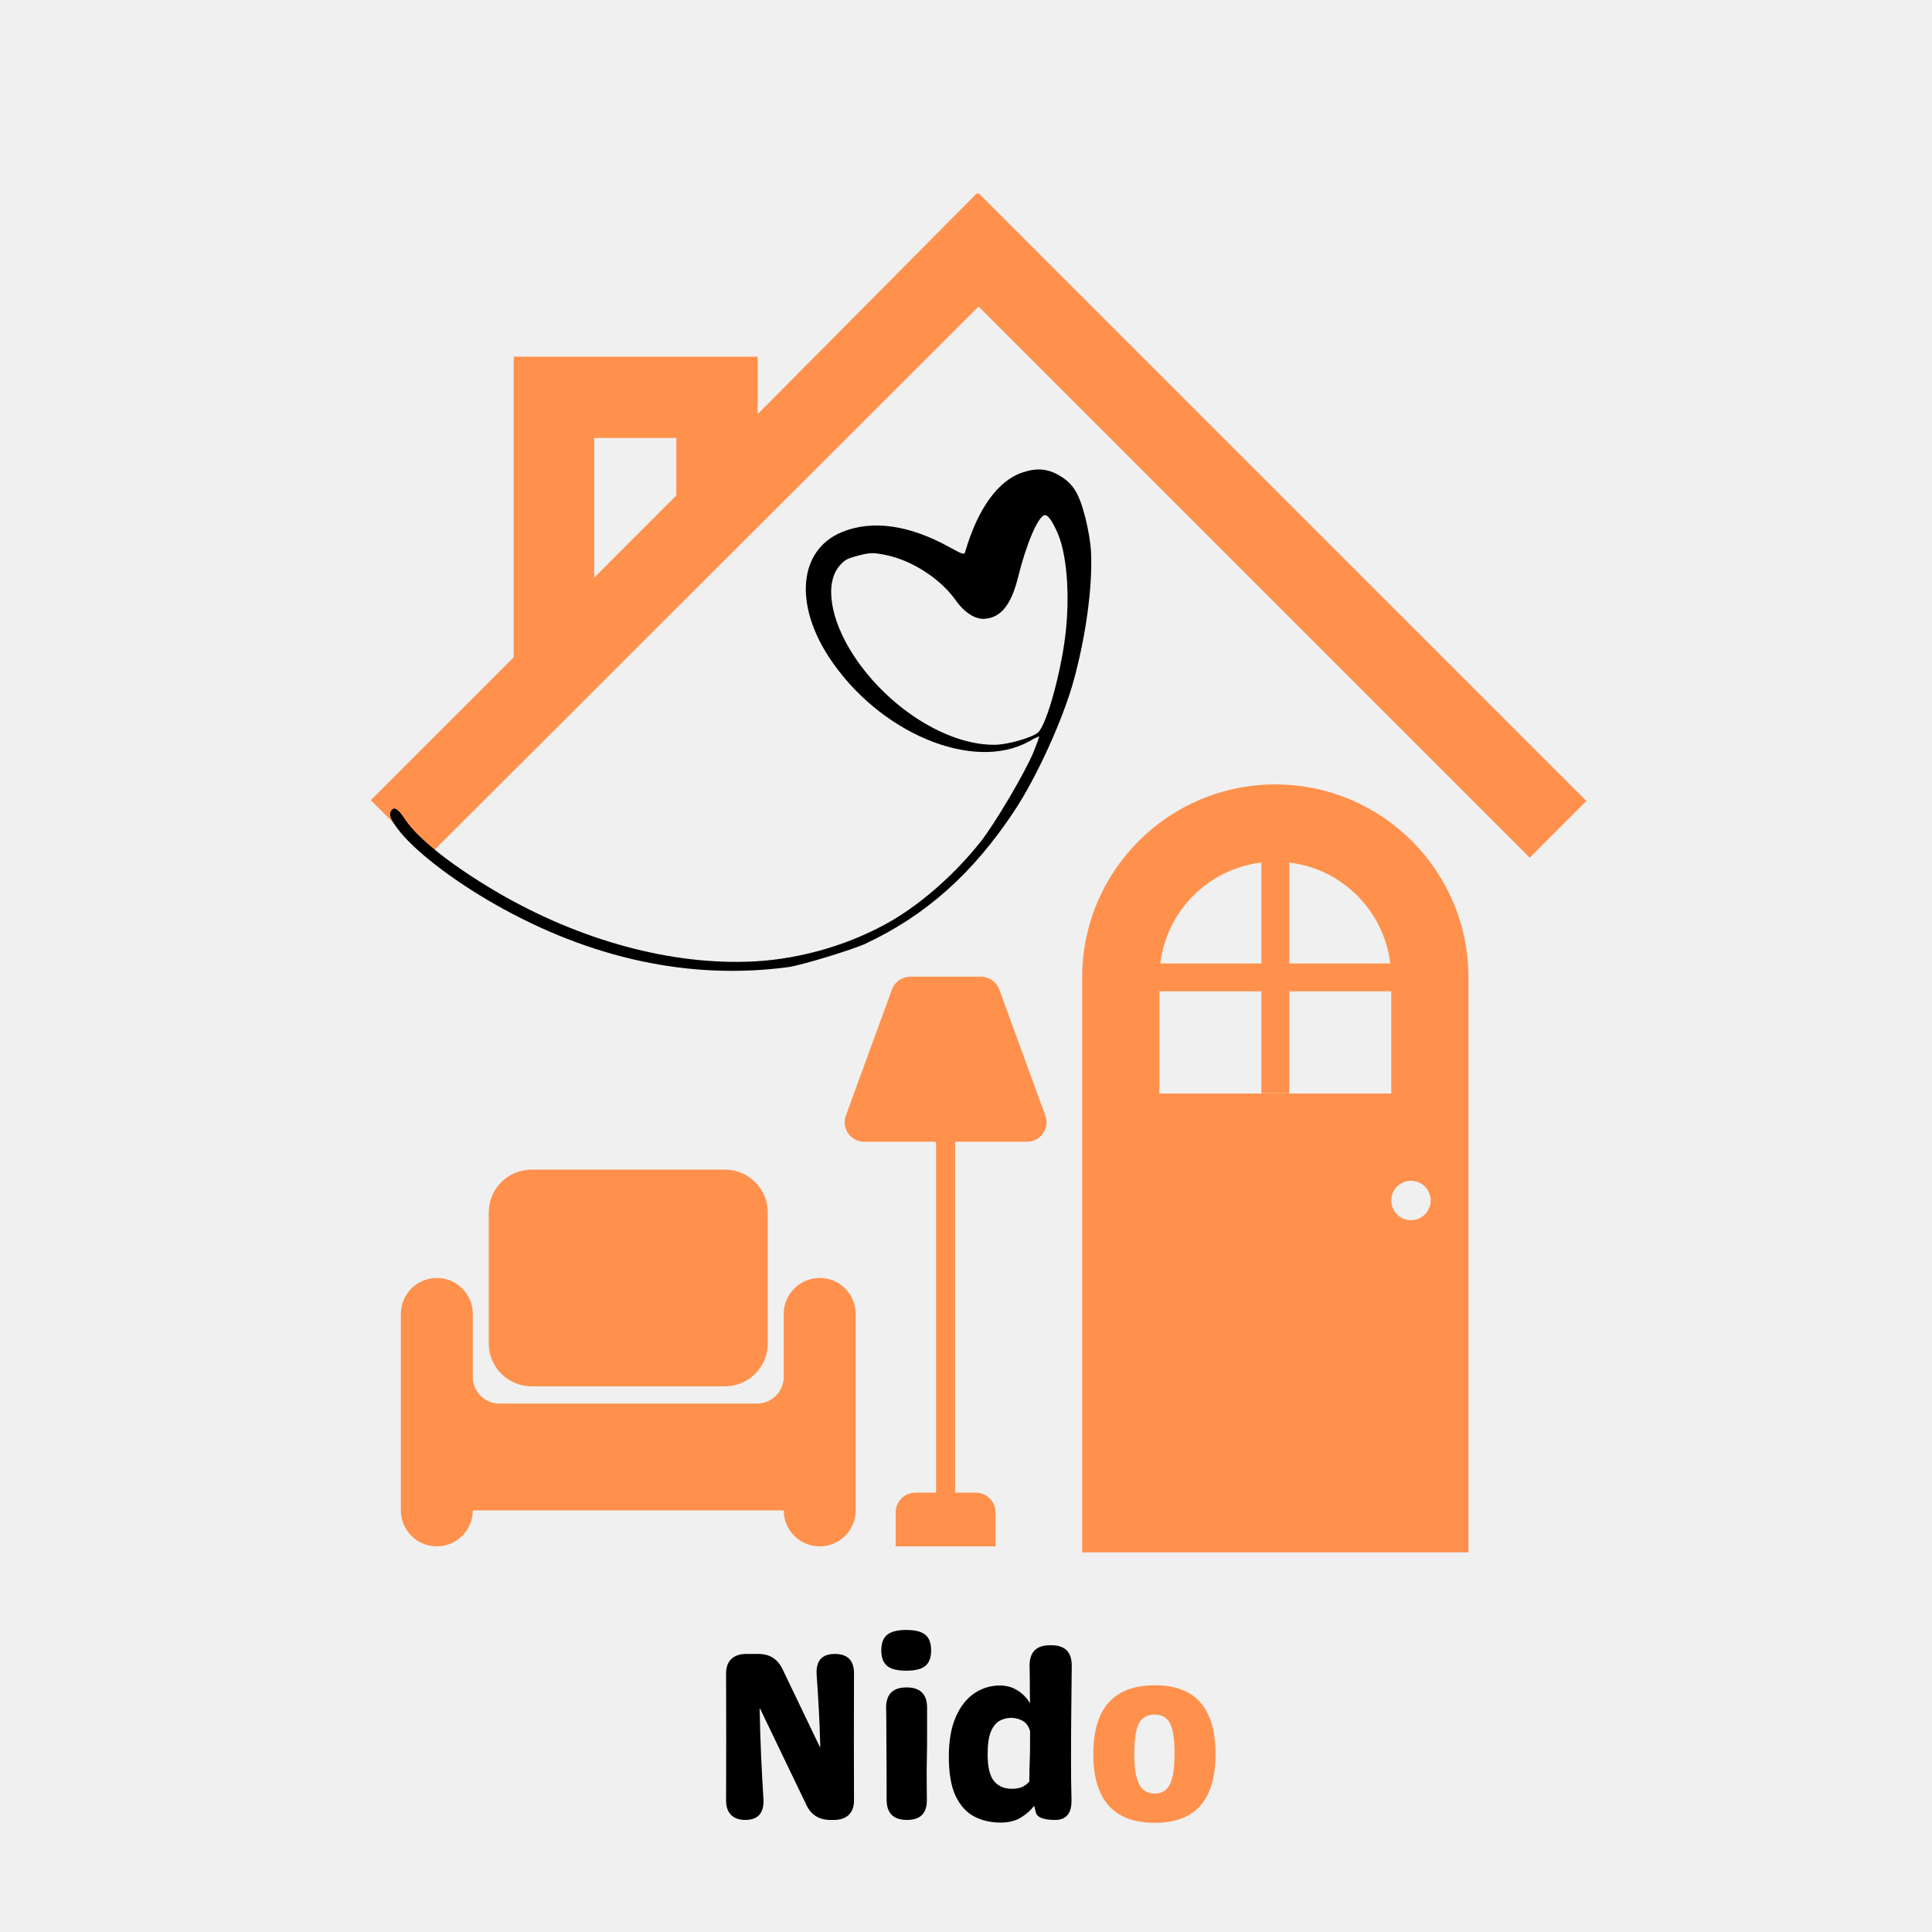
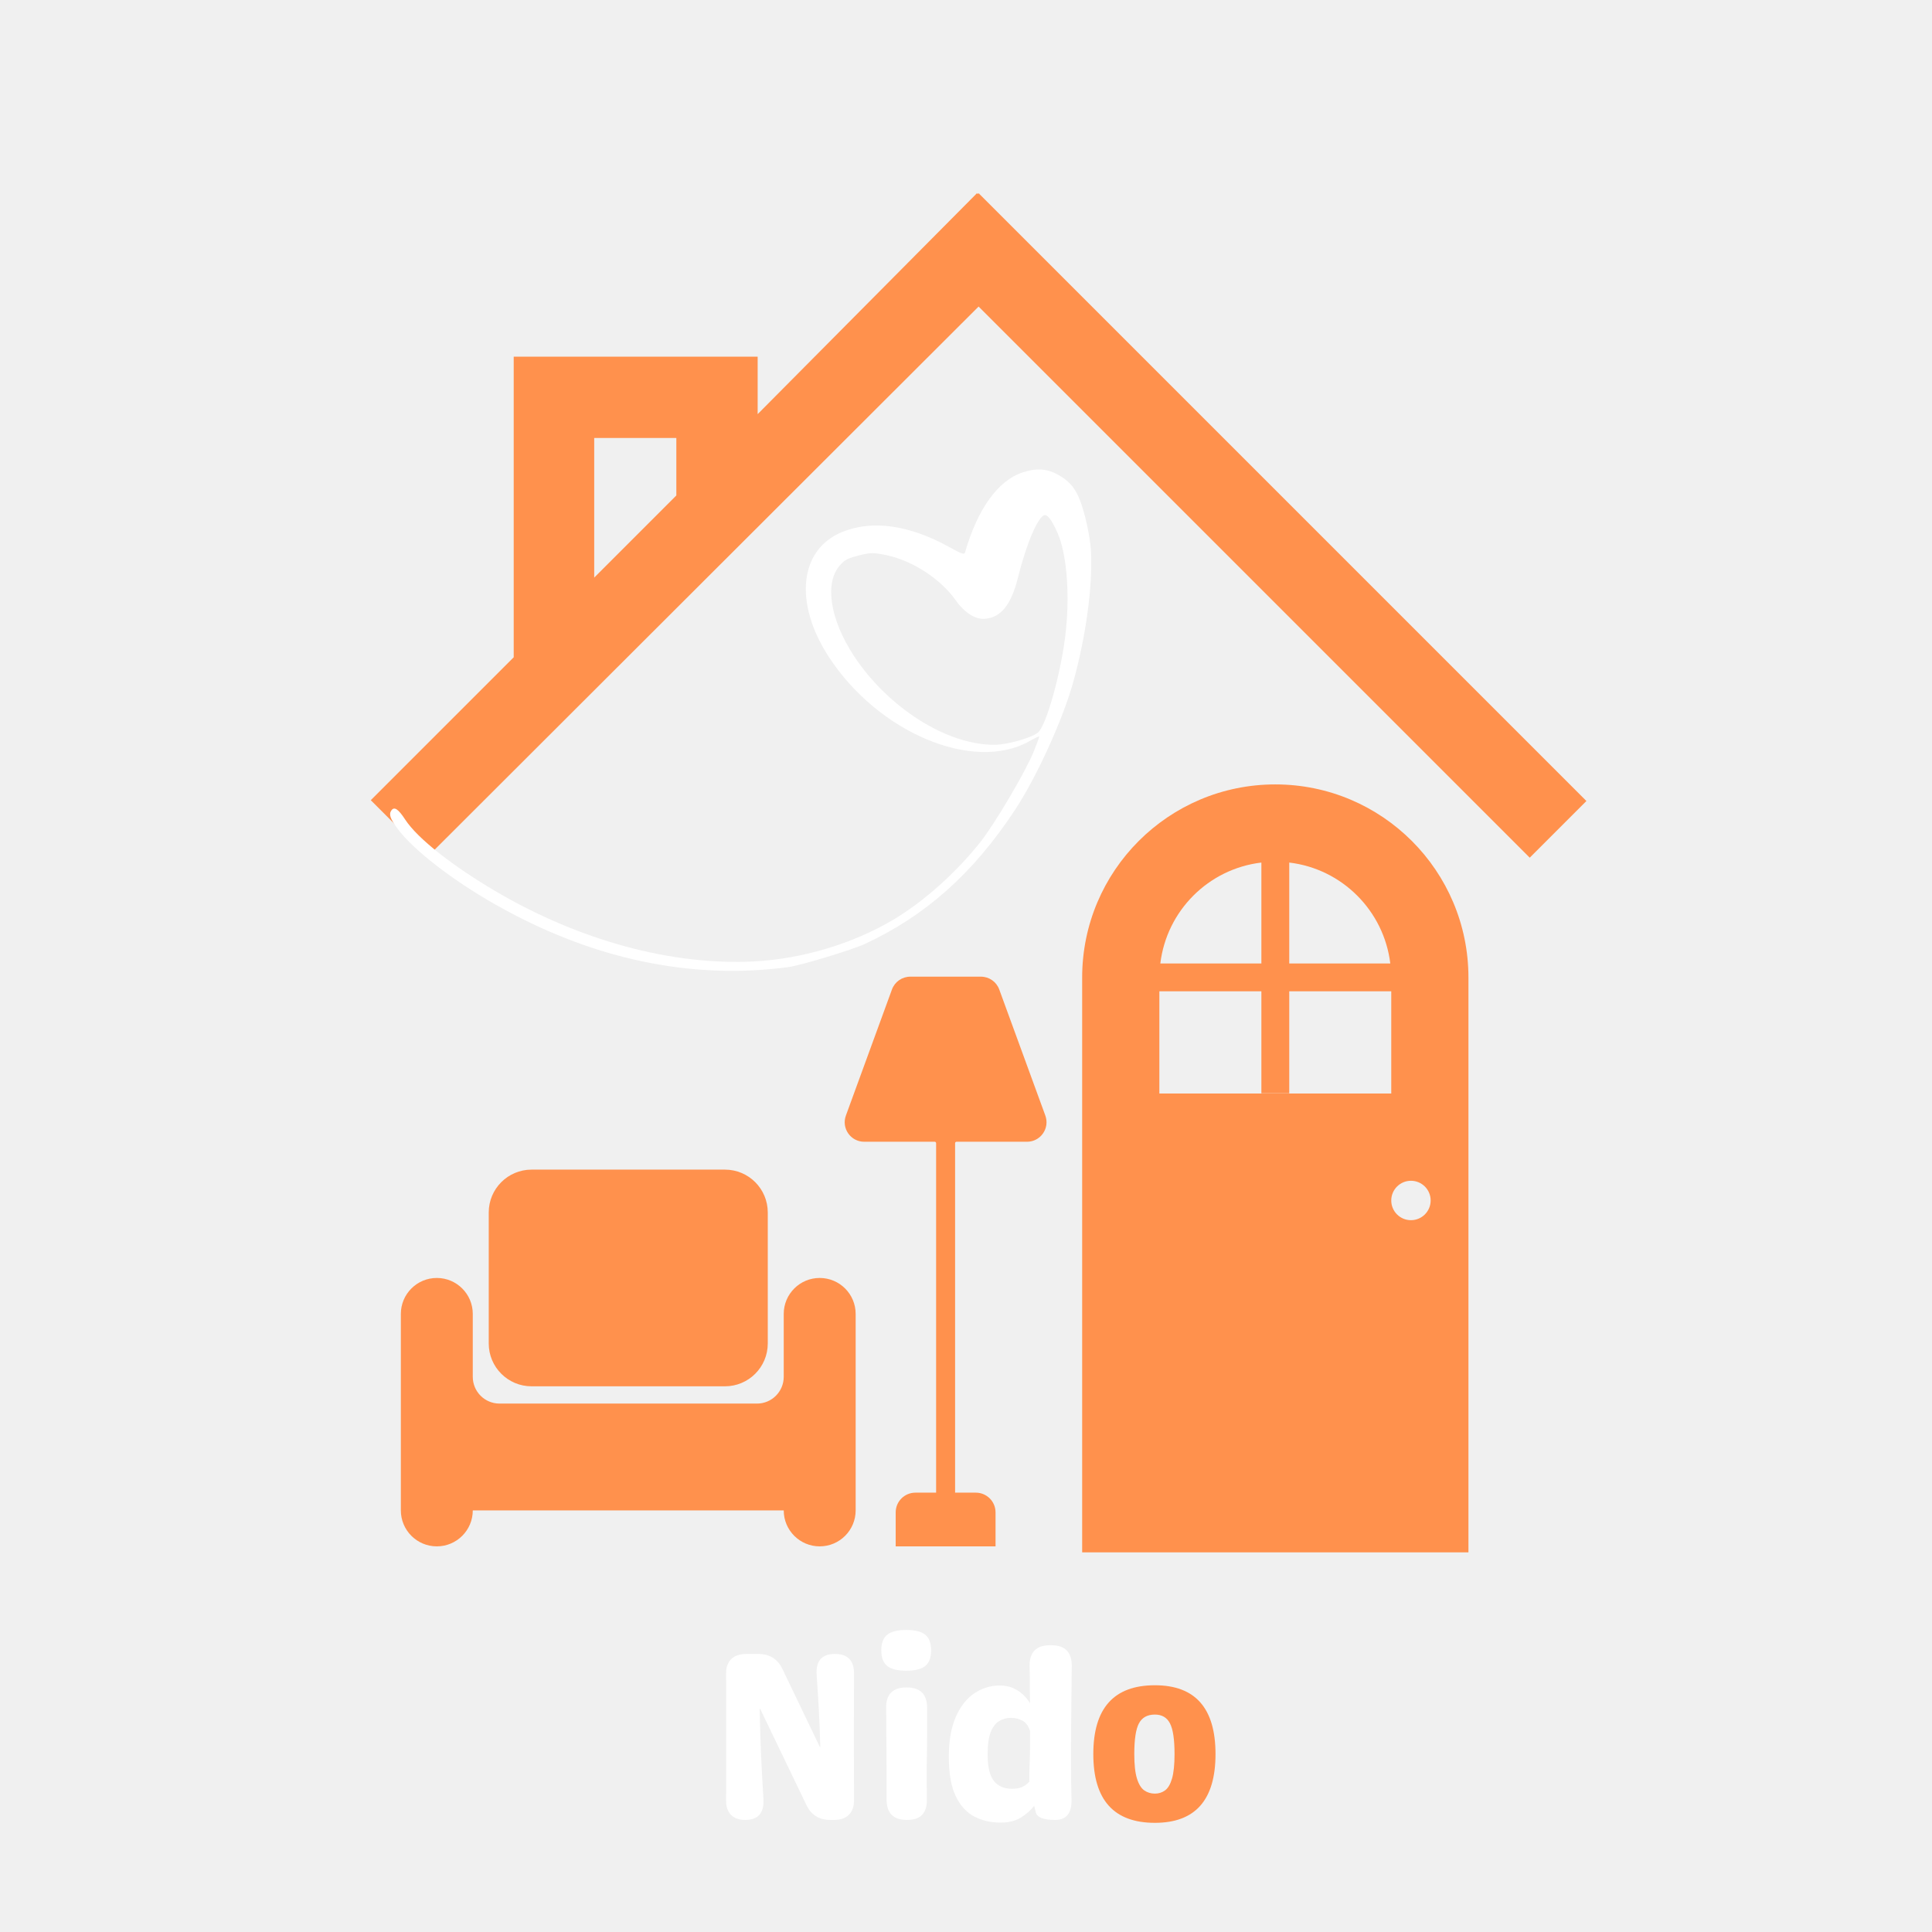
<svg xmlns="http://www.w3.org/2000/svg" width="500" zoomAndPan="magnify" viewBox="0 0 375 375" height="500" preserveAspectRatio="xMidYMid meet" version="1.0">
  <defs>
    <g />
-     <clipPath id="ca36591173">
+     <clipPath id="bcb74a6305">
      <path d="M 71.887 37.5 L 308 37.5 L 308 166.5 L 71.887 166.5 Z M 71.887 37.5 " clip-rule="nonzero" />
    </clipPath>
-     <clipPath id="fd4af7cbe5">
+     <clipPath id="7f6db1f8a4">
      <path d="M 210.047 152.062 L 285.047 152.062 L 285.047 301.312 L 210.047 301.312 Z M 210.047 152.062 " clip-rule="nonzero" />
    </clipPath>
-     <clipPath id="021b837862">
+     <clipPath id="a01233ea84">
      <path d="M 77.801 189.504 L 203.801 189.504 L 203.801 300.504 L 77.801 300.504 Z M 77.801 189.504 " clip-rule="nonzero" />
    </clipPath>
-     <clipPath id="075591db92">
+     <clipPath id="b591e65f16">
      <path d="M 75 91 L 212 91 L 212 189 L 75 189 Z M 75 91 " clip-rule="nonzero" />
    </clipPath>
-     <clipPath id="f9dcad282a">
+     <clipPath id="7666e89c4a">
      <path d="M 66.984 125.625 L 207.793 88.977 L 228.574 168.816 L 87.766 205.465 Z M 66.984 125.625 " clip-rule="nonzero" />
    </clipPath>
-     <clipPath id="ee6b9ffee6">
+     <clipPath id="70fe2a2cf5">
      <path d="M 66.984 125.625 L 207.793 88.977 L 228.574 168.816 L 87.766 205.465 Z M 66.984 125.625 " clip-rule="nonzero" />
    </clipPath>
  </defs>
-   <g clip-path="url(#ca36591173)">
+   <g clip-path="url(#bcb74a6305)">
    <path fill="#ff914d" d="M 307.922 155.477 L 189.945 37.5 L 189.785 37.66 L 189.629 37.5 L 147.059 80.387 L 147.059 69.227 L 99.711 69.227 L 99.711 127.578 L 71.969 155.316 L 82.969 166.316 L 189.945 59.5 L 296.922 166.477 Z M 115.336 85.008 L 131.277 85.008 L 131.277 96.168 L 115.336 112.113 Z M 115.336 85.008 " fill-opacity="1" fill-rule="nonzero" />
  </g>
-   <g clip-path="url(#fd4af7cbe5)">
+   <g clip-path="url(#7f6db1f8a4)">
    <path fill="#ff914d" d="M 247.535 152.254 C 226.832 152.254 210.047 169.039 210.047 189.742 L 210.047 301.461 L 285.023 301.461 L 285.023 189.742 C 285.023 169.039 268.238 152.254 247.535 152.254 Z M 250.242 167.422 C 260.5 168.637 268.613 176.781 269.855 187.008 L 250.242 187.008 Z M 244.832 167.422 L 244.832 187.008 L 225.219 187.008 C 226.461 176.75 234.574 168.637 244.832 167.422 Z M 225.031 192.414 L 244.832 192.414 L 244.832 212.215 L 250.242 212.215 L 250.242 192.414 L 270.043 192.414 L 270.043 212.246 L 225.031 212.246 Z M 273.863 236.836 C 271.75 236.836 270.043 235.125 270.043 233.012 C 270.043 230.898 271.75 229.188 273.863 229.188 C 275.98 229.188 277.688 230.898 277.688 233.012 C 277.688 235.125 275.98 236.836 273.863 236.836 Z M 273.863 236.836 " fill-opacity="1" fill-rule="nonzero" />
  </g>
-   <g clip-path="url(#021b837862)">
+   <g clip-path="url(#a01233ea84)">
    <path fill="#ff914d" d="M 202.898 216.527 L 193.953 192.055 C 193.41 190.562 191.988 189.57 190.398 189.57 L 176.688 189.57 C 175.098 189.57 173.676 190.562 173.129 192.055 L 164.188 216.527 C 163.285 219 165.113 221.613 167.742 221.613 L 181.43 221.613 C 181.578 221.613 181.699 221.738 181.699 221.887 L 181.699 289.723 L 177.684 289.723 C 175.566 289.723 173.852 291.434 173.852 293.551 L 173.852 300.148 L 193.234 300.148 L 193.234 293.551 C 193.234 291.434 191.52 289.723 189.402 289.723 L 185.383 289.723 L 185.383 221.887 C 185.383 221.738 185.504 221.613 185.656 221.613 L 199.34 221.613 C 201.969 221.613 203.801 219 202.898 216.527 Z M 159.102 248.051 C 155.246 248.051 152.121 251.176 152.121 255.031 L 152.121 267.242 C 152.121 270.109 149.797 272.434 146.934 272.434 L 96.957 272.434 C 94.09 272.434 91.766 270.109 91.766 267.242 L 91.766 255.031 C 91.766 251.176 88.641 248.051 84.785 248.051 C 80.93 248.051 77.805 251.176 77.805 255.031 L 77.805 293.168 C 77.805 297.023 80.93 300.148 84.785 300.148 C 88.641 300.148 91.766 297.023 91.766 293.168 L 152.121 293.168 C 152.121 297.023 155.246 300.148 159.102 300.148 C 162.957 300.148 166.082 297.023 166.082 293.168 L 166.082 255.031 C 166.082 251.176 162.957 248.051 159.102 248.051 Z M 140.715 269.082 L 103.172 269.082 C 98.586 269.082 94.863 265.359 94.863 260.77 L 94.863 235.336 C 94.863 230.746 98.586 227.023 103.172 227.023 L 140.715 227.023 C 145.305 227.023 149.023 230.746 149.023 235.336 L 149.023 260.77 C 149.023 265.359 145.305 269.082 140.715 269.082 " fill-opacity="1" fill-rule="evenodd" />
  </g>
-   <g clip-path="url(#075591db92)">
-     <g clip-path="url(#f9dcad282a)">
-       <g clip-path="url(#ee6b9ffee6)">
-         <path fill="#000000" d="M 198.406 91.723 C 193.703 93.312 189.77 98.777 187.359 107.062 C 187.168 107.723 186.938 107.66 184.328 106.227 C 176.488 101.867 169.273 100.867 163.41 103.281 C 155.145 106.688 154.07 117.043 160.863 127.492 C 170.449 142.207 188.883 149.961 199.762 143.887 C 200.75 143.32 201.621 142.91 201.695 142.953 C 201.766 142.996 201.262 144.352 200.609 145.961 C 199.023 149.863 193.09 159.891 190.328 163.398 C 185.504 169.461 179.32 174.988 173.379 178.523 C 165.555 183.164 155.785 186.105 146.453 186.605 C 130.508 187.449 112.621 182.609 96.398 173.113 C 87.797 168.066 81.055 162.746 78.668 159.109 C 77.289 156.988 76.523 156.516 75.965 157.305 C 75.426 158.059 75.75 158.953 77.207 160.902 C 80.301 165.023 87.703 170.754 96.043 175.504 C 114.73 186.133 133.992 190.246 152.992 187.719 C 155.445 187.387 165.406 184.367 167.949 183.184 C 179.66 177.715 188.863 169.535 196.902 157.367 C 201.211 150.859 206.301 139.703 208.395 132.113 C 210.785 123.41 212.074 113.887 211.773 107.199 C 211.688 105.352 211.242 102.805 210.656 100.445 C 209.41 95.656 208.301 93.863 205.59 92.273 C 203.285 90.945 201.219 90.777 198.406 91.723 Z M 206.918 122.09 C 206.207 129.59 203.195 140.727 201.465 142.188 C 200.258 143.203 195.5 144.566 193.047 144.562 C 183.82 144.637 172.379 137.387 165.75 127.32 C 161.082 120.207 160 113.109 163.035 109.719 C 164.008 108.637 164.469 108.395 166.676 107.82 C 168.941 107.23 169.523 107.234 172.082 107.762 C 177.102 108.812 182.59 112.375 185.504 116.516 C 187.16 118.871 189.293 120.246 191.094 120.113 C 194.254 119.902 196.273 117.418 197.602 112.051 C 199.234 105.5 201.441 100.332 202.73 99.996 C 203.336 99.84 204.23 101.047 205.305 103.523 C 206.992 107.434 207.641 114.734 206.918 122.09 Z M 206.918 122.09 " fill-opacity="1" fill-rule="nonzero" />
+   <g clip-path="url(#b591e65f16)">
+     <g clip-path="url(#7666e89c4a)">
+       <g clip-path="url(#70fe2a2cf5)">
+         <path fill="#ffffff" d="M 198.406 91.723 C 193.703 93.312 189.77 98.777 187.359 107.062 C 187.168 107.723 186.938 107.66 184.328 106.227 C 176.488 101.867 169.273 100.867 163.41 103.281 C 155.145 106.688 154.07 117.043 160.863 127.492 C 170.449 142.207 188.883 149.961 199.762 143.887 C 200.75 143.32 201.621 142.91 201.695 142.953 C 201.766 142.996 201.262 144.352 200.609 145.961 C 199.023 149.863 193.09 159.891 190.328 163.398 C 185.504 169.461 179.32 174.988 173.379 178.523 C 165.555 183.164 155.785 186.105 146.453 186.605 C 130.508 187.449 112.621 182.609 96.398 173.113 C 87.797 168.066 81.055 162.746 78.668 159.109 C 77.289 156.988 76.523 156.516 75.965 157.305 C 75.426 158.059 75.75 158.953 77.207 160.902 C 80.301 165.023 87.703 170.754 96.043 175.504 C 114.73 186.133 133.992 190.246 152.992 187.719 C 155.445 187.387 165.406 184.367 167.949 183.184 C 179.66 177.715 188.863 169.535 196.902 157.367 C 201.211 150.859 206.301 139.703 208.395 132.113 C 210.785 123.41 212.074 113.887 211.773 107.199 C 211.688 105.352 211.242 102.805 210.656 100.445 C 209.41 95.656 208.301 93.863 205.59 92.273 C 203.285 90.945 201.219 90.777 198.406 91.723 Z M 206.918 122.09 C 206.207 129.59 203.195 140.727 201.465 142.188 C 200.258 143.203 195.5 144.566 193.047 144.562 C 183.82 144.637 172.379 137.387 165.75 127.32 C 161.082 120.207 160 113.109 163.035 109.719 C 164.008 108.637 164.469 108.395 166.676 107.82 C 168.941 107.23 169.523 107.234 172.082 107.762 C 177.102 108.812 182.59 112.375 185.504 116.516 C 187.16 118.871 189.293 120.246 191.094 120.113 C 194.254 119.902 196.273 117.418 197.602 112.051 C 199.234 105.5 201.441 100.332 202.73 99.996 C 203.336 99.84 204.23 101.047 205.305 103.523 C 206.992 107.434 207.641 114.734 206.918 122.09 Z M 206.918 122.09 " fill-opacity="1" fill-rule="nonzero" />
      </g>
    </g>
  </g>
-   <g fill="#000000" fill-opacity="1">
+   <g fill="#ffffff" fill-opacity="1">
    <g transform="translate(137.4023, 353.249)">
      <g>
        <path d="M 24.641 -32.219 C 27.18 -32.219 28.422 -30.898 28.359 -28.266 C 28.328 -20.18 28.328 -12.078 28.359 -3.953 C 28.391 -2.68 28.062 -1.703 27.375 -1.016 C 26.695 -0.336 25.723 0 24.453 0 L 23.766 0 C 21.586 0 20.035 -0.973 19.109 -2.922 L 10.141 -21.578 L 10.047 -21.578 C 10.109 -18.285 10.203 -15.242 10.328 -12.453 C 10.453 -9.672 10.602 -6.883 10.781 -4.094 C 10.938 -1.363 9.758 0 7.25 0 C 6.039 0 5.109 -0.336 4.453 -1.016 C 3.805 -1.703 3.5 -2.68 3.531 -3.953 C 3.562 -12.078 3.562 -20.18 3.531 -28.266 C 3.5 -29.535 3.82 -30.508 4.5 -31.188 C 5.188 -31.875 6.164 -32.219 7.438 -32.219 L 9.812 -32.219 C 11.977 -32.219 13.531 -31.242 14.469 -29.297 L 21.719 -14.188 L 21.812 -14.188 C 21.75 -16.727 21.656 -19.145 21.531 -21.438 C 21.406 -23.727 21.266 -25.957 21.109 -28.125 C 20.922 -30.852 22.098 -32.219 24.641 -32.219 Z M 24.641 -32.219 " />
      </g>
    </g>
  </g>
-   <g fill="#000000" fill-opacity="1">
+   <g fill="#ffffff" fill-opacity="1">
    <g transform="translate(169.2933, 353.249)">
      <g>
        <path d="M 6.609 -28.969 C 4.898 -28.969 3.664 -29.273 2.906 -29.891 C 2.145 -30.516 1.766 -31.523 1.766 -32.922 C 1.766 -34.316 2.145 -35.32 2.906 -35.938 C 3.664 -36.562 4.898 -36.875 6.609 -36.875 C 8.336 -36.875 9.57 -36.562 10.312 -35.938 C 11.062 -35.32 11.438 -34.316 11.438 -32.922 C 11.438 -31.523 11.062 -30.516 10.312 -29.891 C 9.57 -29.273 8.336 -28.969 6.609 -28.969 Z M 6.75 0 C 4.113 0 2.797 -1.316 2.797 -3.953 L 2.797 -7.906 C 2.766 -11.344 2.75 -14.156 2.75 -16.344 C 2.75 -18.531 2.734 -20.352 2.703 -21.812 C 2.703 -24.414 4.02 -25.719 6.656 -25.719 L 6.703 -25.719 C 9.336 -25.719 10.656 -24.398 10.656 -21.766 C 10.656 -20.148 10.656 -18.457 10.656 -16.688 C 10.656 -14.926 10.641 -13.332 10.609 -11.906 C 10.578 -10.57 10.566 -9.242 10.578 -7.922 C 10.598 -6.609 10.609 -5.285 10.609 -3.953 C 10.66 -1.316 9.375 0 6.75 0 Z M 6.75 0 " />
      </g>
    </g>
  </g>
-   <g fill="#000000" fill-opacity="1">
+   <g fill="#ffffff" fill-opacity="1">
    <g transform="translate(182.4959, 353.249)">
      <g>
        <path d="M 21.578 -33.906 C 24.211 -33.906 25.531 -32.586 25.531 -29.953 C 25.5 -26.91 25.469 -23.906 25.438 -20.938 C 25.406 -17.977 25.391 -14.969 25.391 -11.906 C 25.391 -10.539 25.395 -9.207 25.406 -7.906 C 25.426 -6.602 25.453 -5.285 25.484 -3.953 C 25.547 -1.316 24.488 0 22.312 0 C 20.145 0 18.906 -0.445 18.594 -1.344 C 18.531 -1.594 18.469 -1.832 18.406 -2.062 C 18.352 -2.301 18.297 -2.531 18.234 -2.75 C 17.609 -1.906 16.758 -1.148 15.688 -0.484 C 14.625 0.18 13.301 0.516 11.719 0.516 C 9.852 0.516 8.16 0.129 6.641 -0.641 C 5.129 -1.422 3.922 -2.738 3.016 -4.594 C 2.117 -6.457 1.672 -9.02 1.672 -12.281 C 1.672 -15.344 2.113 -17.895 3 -19.938 C 3.883 -21.988 5.078 -23.523 6.578 -24.547 C 8.078 -25.578 9.742 -26.094 11.578 -26.094 C 12.848 -26.094 13.984 -25.781 14.984 -25.156 C 15.992 -24.531 16.812 -23.691 17.438 -22.641 C 17.406 -23.848 17.391 -25.055 17.391 -26.266 C 17.391 -27.484 17.375 -28.711 17.344 -29.953 C 17.344 -32.586 18.66 -33.906 21.297 -33.906 Z M 13.906 -6.047 C 14.707 -6.047 15.367 -6.16 15.891 -6.391 C 16.422 -6.629 16.891 -6.977 17.297 -7.438 C 17.297 -8.188 17.301 -8.922 17.312 -9.641 C 17.332 -10.367 17.359 -11.125 17.391 -11.906 C 17.422 -12.801 17.438 -13.695 17.438 -14.594 C 17.438 -15.5 17.438 -16.383 17.438 -17.25 C 17.156 -18.207 16.672 -18.875 15.984 -19.25 C 15.305 -19.625 14.551 -19.812 13.719 -19.812 C 12.914 -19.812 12.172 -19.613 11.484 -19.219 C 10.805 -18.832 10.254 -18.133 9.828 -17.125 C 9.41 -16.125 9.203 -14.66 9.203 -12.734 C 9.203 -10.285 9.613 -8.555 10.438 -7.547 C 11.258 -6.547 12.414 -6.047 13.906 -6.047 Z M 13.906 -6.047 " />
      </g>
    </g>
  </g>
  <g fill="#ff914d" fill-opacity="1">
    <g transform="translate(210.5391, 353.249)">
      <g>
        <path d="M 13.625 0.562 C 5.656 0.562 1.672 -3.883 1.672 -12.781 C 1.672 -21.688 5.656 -26.141 13.625 -26.141 C 21.469 -26.141 25.391 -21.688 25.391 -12.781 C 25.391 -3.883 21.469 0.562 13.625 0.562 Z M 13.625 -5.109 C 14.363 -5.109 15.02 -5.316 15.594 -5.734 C 16.176 -6.16 16.629 -6.93 16.953 -8.047 C 17.273 -9.16 17.438 -10.738 17.438 -12.781 C 17.438 -15.633 17.141 -17.625 16.547 -18.75 C 15.961 -19.883 14.988 -20.453 13.625 -20.453 C 12.164 -20.453 11.133 -19.883 10.531 -18.75 C 9.926 -17.625 9.625 -15.633 9.625 -12.781 C 9.625 -10.738 9.797 -9.16 10.141 -8.047 C 10.484 -6.93 10.957 -6.16 11.562 -5.734 C 12.164 -5.316 12.852 -5.109 13.625 -5.109 Z M 13.625 -5.109 " />
      </g>
    </g>
  </g>
</svg>
